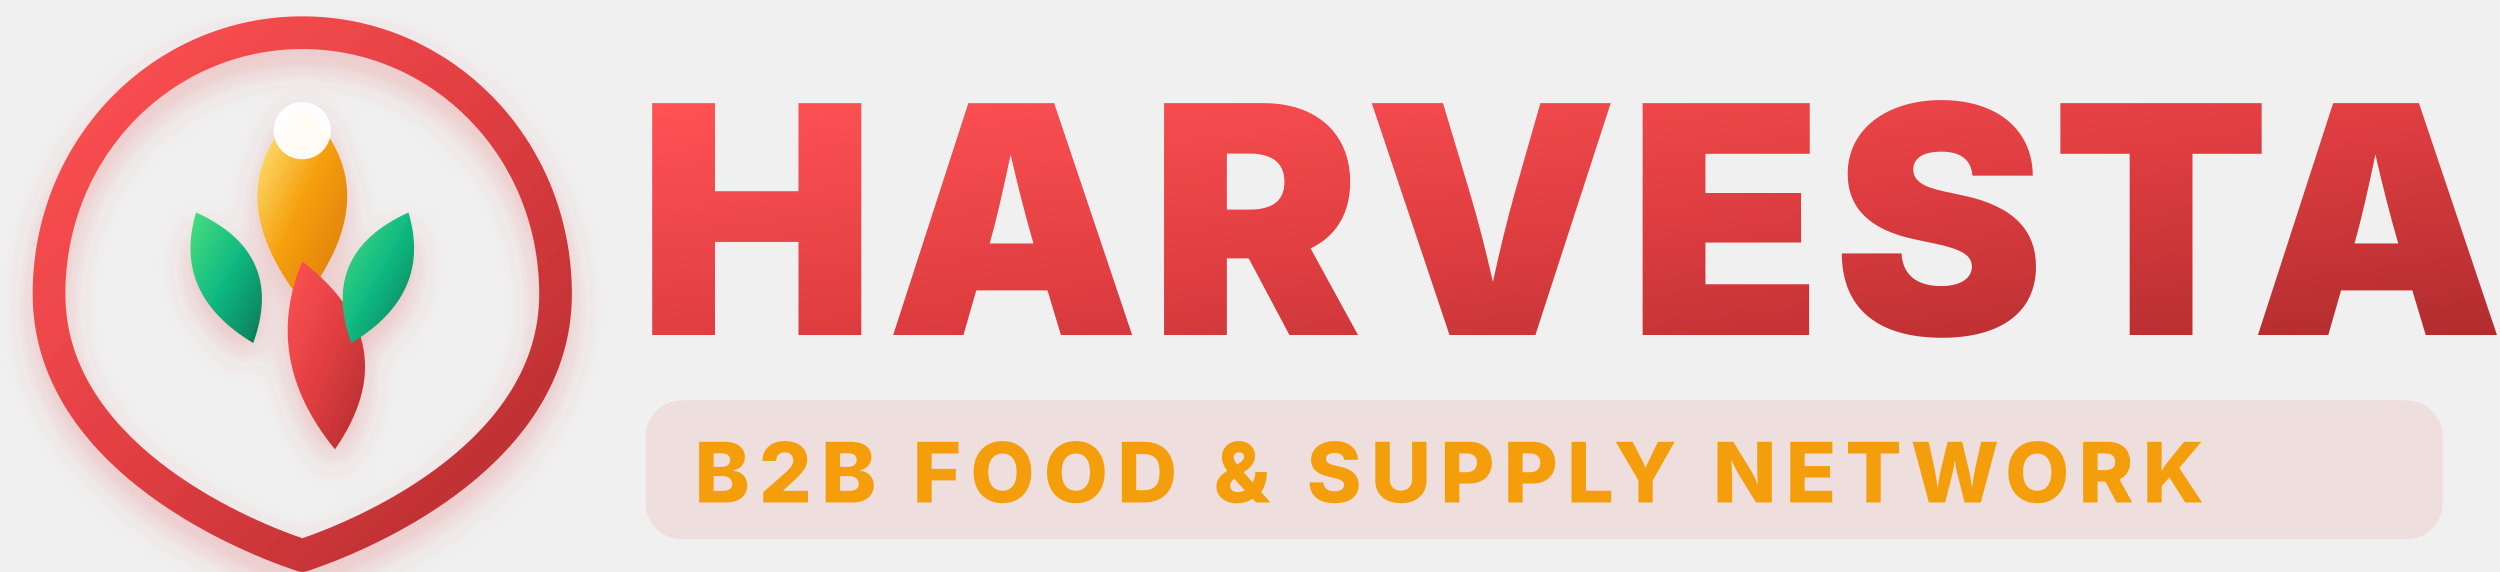
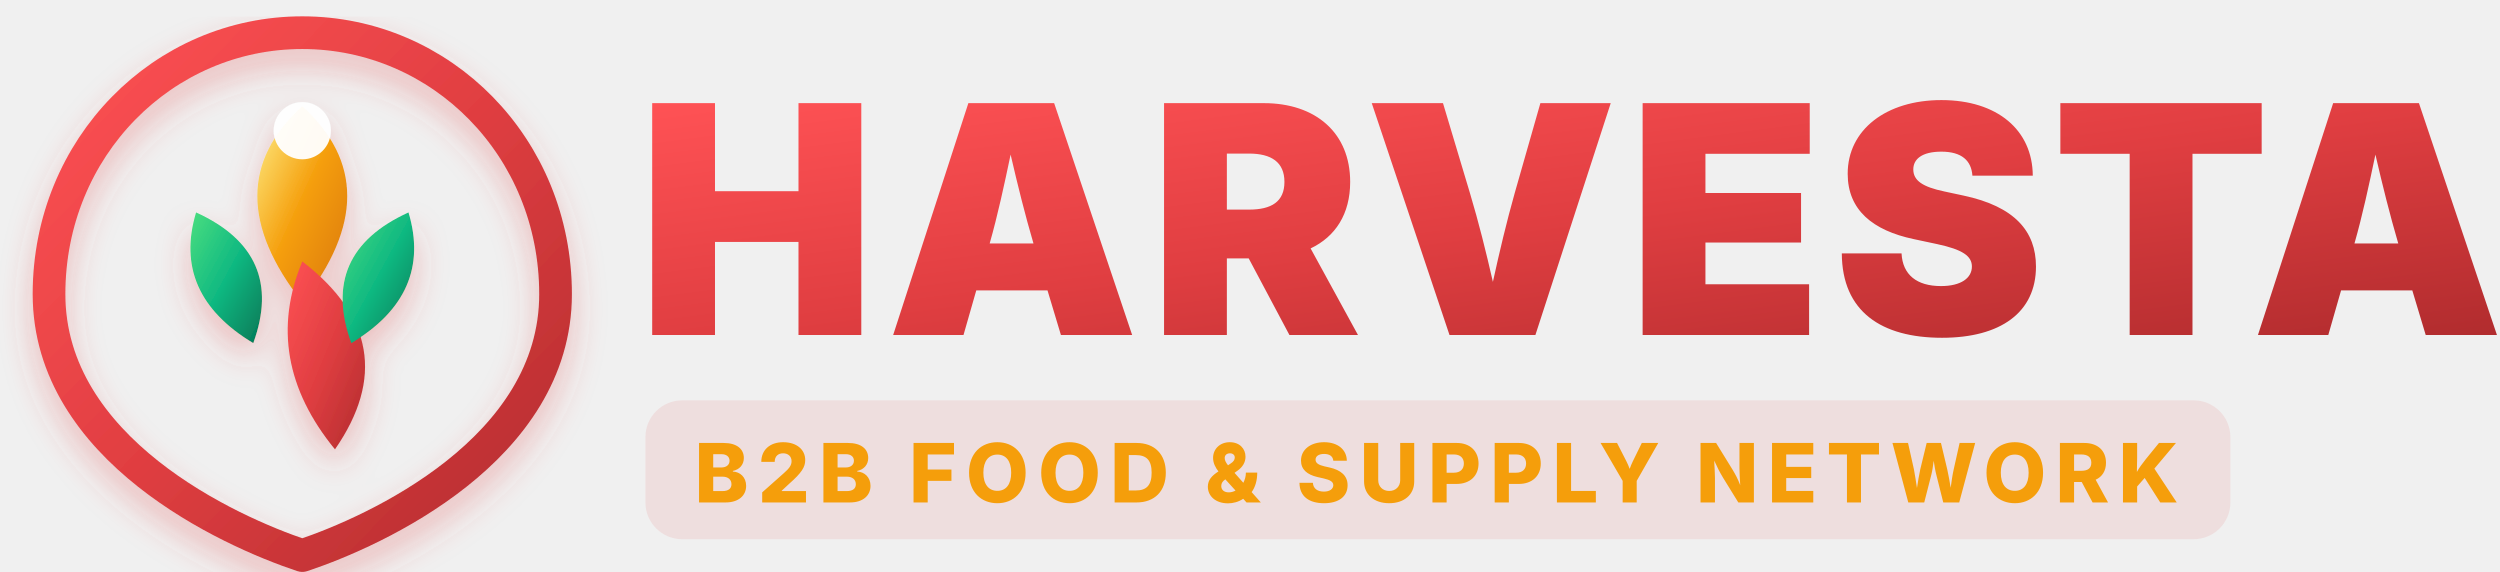
<svg xmlns="http://www.w3.org/2000/svg" viewBox="0 0 306 70" fill="none">
  <defs>
    <linearGradient id="h-gold" x1="0%" y1="0%" x2="100%" y2="100%">
      <stop offset="0%" stop-color="#FEF08A" />
      <stop offset="50%" stop-color="#F59E0B" />
      <stop offset="100%" stop-color="#D97706" />
    </linearGradient>
    <linearGradient id="h-crimson" x1="0%" y1="0%" x2="100%" y2="100%">
      <stop offset="0%" stop-color="#FF5255" />
      <stop offset="50%" stop-color="#E03E41" />
      <stop offset="100%" stop-color="#B12C2E" />
    </linearGradient>
    <linearGradient id="h-emerald" x1="0%" y1="0%" x2="100%" y2="100%">
      <stop offset="0%" stop-color="#4ADE80" />
      <stop offset="50%" stop-color="#10B981" />
      <stop offset="100%" stop-color="#047857" />
    </linearGradient>
    <filter id="h-glow" x="-15%" y="-15%" width="130%" height="130%">
      <feDropShadow dx="0" dy="2" stdDeviation="2" flood-color="#E03E41" flood-opacity="0.3" />
    </filter>
  </defs>
  <g transform="translate(4, 2)" filter="url(#h-glow)">
    <path d="M33 2 C50 2, 64 16, 64 34 C64 53, 42 63, 33 66 C24 63, 2 53, 2 34 C2 16, 16 2, 33 2 Z" fill="none" stroke="url(#h-crimson)" stroke-width="4" stroke-linecap="round" stroke-linejoin="round" />
    <path d="M33 11 Q44 21 33 35 Q22 21 33 11 Z" fill="url(#h-gold)" />
    <path d="M33 30 Q46 40 37 53 Q28 42 33 30 Z" fill="url(#h-crimson)" />
    <path d="M20 24 Q31 29 27 40 Q17 34 20 24 Z" fill="url(#h-emerald)" />
    <path d="M46 24 Q35 29 39 40 Q49 34 46 24 Z" fill="url(#h-emerald)" />
    <circle cx="33" cy="14" r="3.5" fill="#FFFFFF" opacity="0.95" />
  </g>
  <g transform="translate(78, 41)">
    <text x="0" y="0" font-family="'Inter', 'Segoe UI', system-ui, -apple-system, sans-serif" font-size="39" font-weight="900" letter-spacing="1.2" fill="url(#h-crimson)">HARVESTA</text>
    <g transform="translate(1, 8)">
-       <rect x="0" y="0" width="220" height="17" rx="4.5" fill="rgba(224,62,65,0.1)" />
-       <text x="6" y="12.5" font-family="'Inter', 'Segoe UI', system-ui, -apple-system, sans-serif" font-size="10.2" font-weight="800" letter-spacing="1.1" fill="#F59E0B">B2B FOOD &amp; SUPPLY NETWORK</text>
+       <rect x="0" y="0" width="194" height="17" rx="4.5" fill="rgba(224,62,65,0.1)" />
+       <text x="6" y="12.5" font-family="'Inter', 'Segoe UI', system-ui, -apple-system, sans-serif" font-size="10" font-weight="800" letter-spacing="1.1" fill="#F59E0B">B2B FOOD &amp; SUPPLY NETWORK</text>
    </g>
  </g>
</svg>
